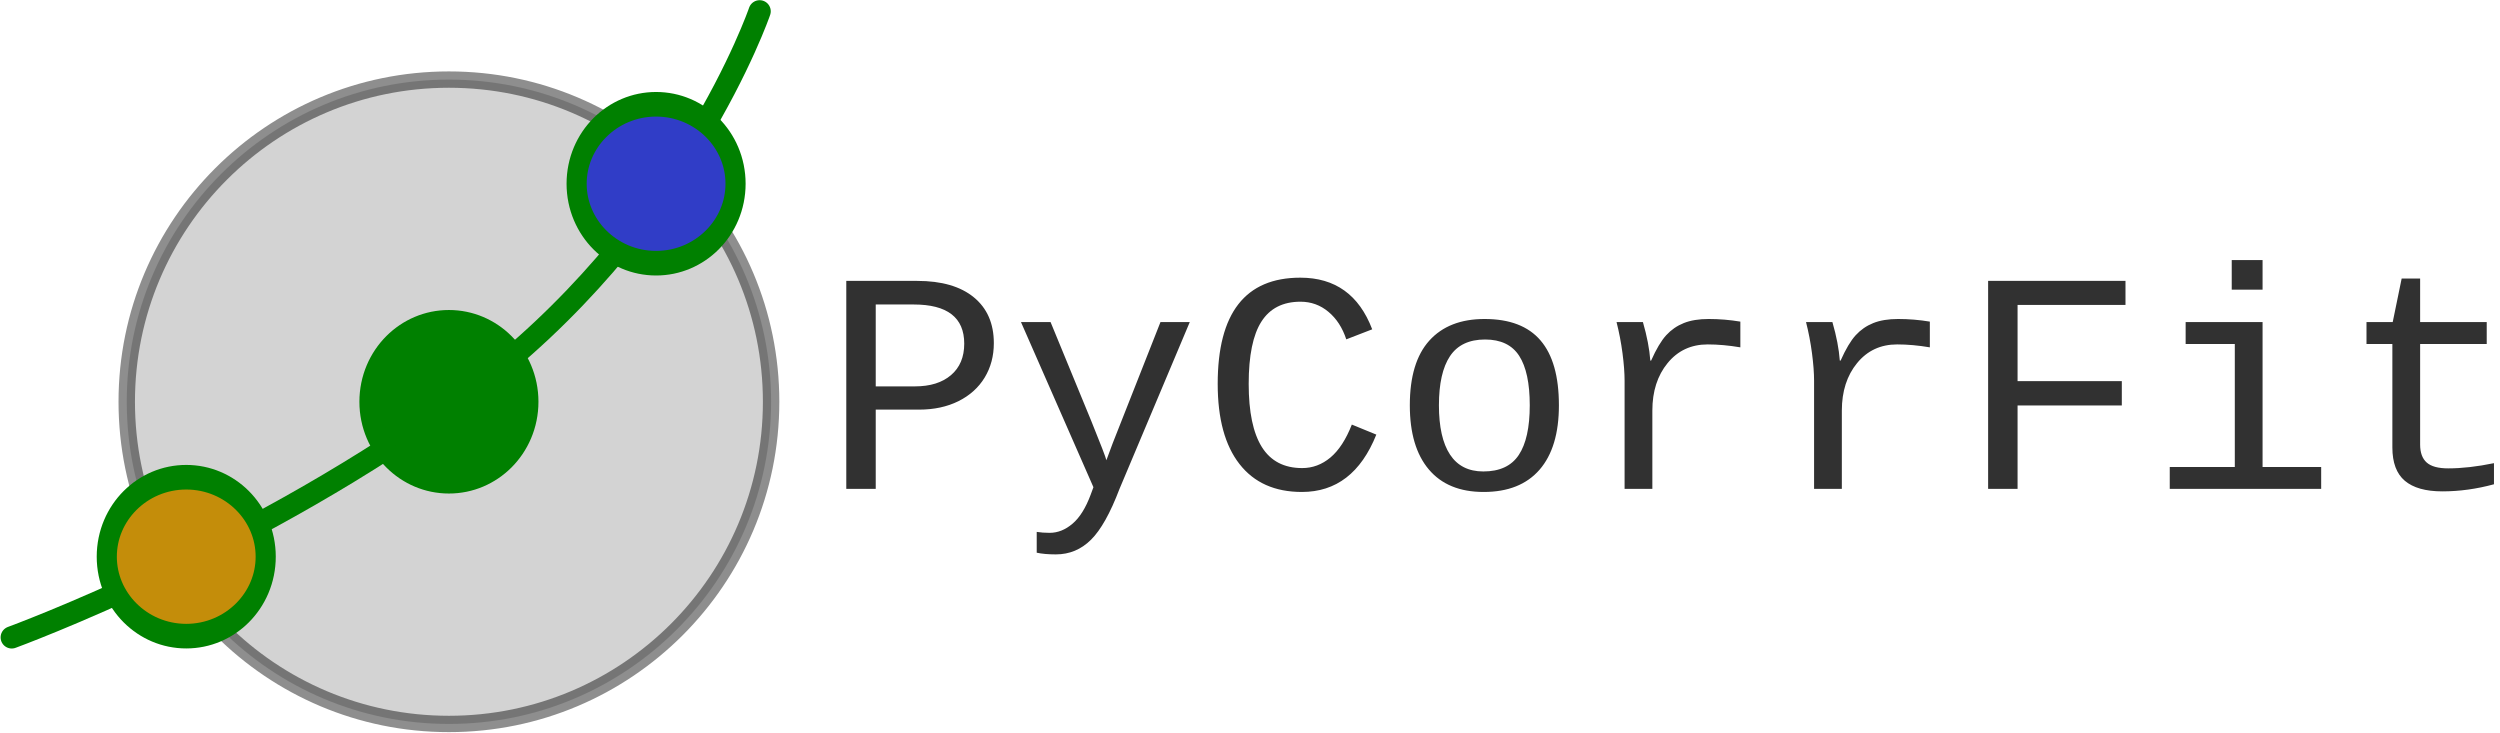
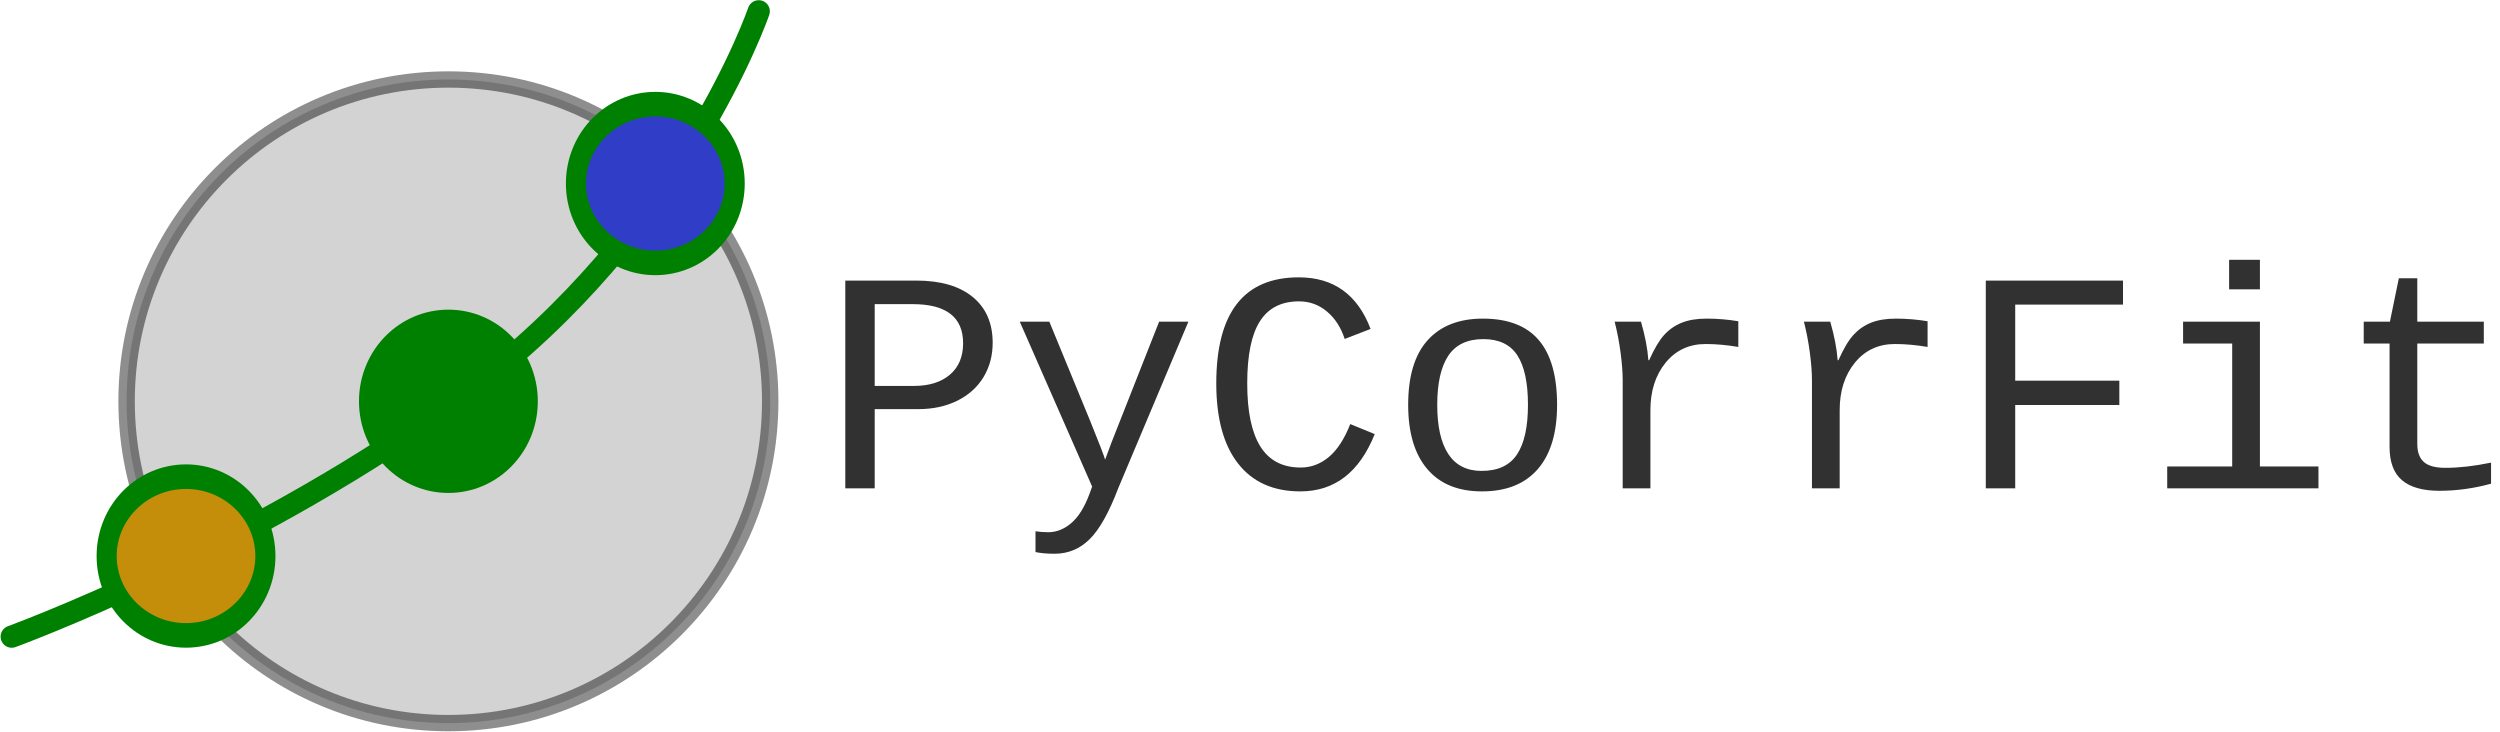
- <svg xmlns="http://www.w3.org/2000/svg" width="786.552" height="230.343" id="svg2" version="1.1">
+ <svg xmlns="http://www.w3.org/2000/svg" width="787.474" height="230.343" id="svg2" version="1.1">
  <defs id="defs4" />
  <g id="layer1" transform="translate(-79.58144,-210.2679)">
    <path style="fill:#000000;fill-opacity:0.172;stroke:#000000;stroke-width:6.378;stroke-linecap:round;stroke-miterlimit:4;stroke-opacity:0.445;stroke-dasharray:none" id="path3820" d="m 237.143,46.627 c 0,69.43 -55.964,125.714 -125,125.714 -69.036,0 -125,-56.284 -125,-125.714 0,-69.43 55.964,-125.714 125,-125.714 69.036,0 125,56.284 125,125.714 z" transform="matrix(0.8109252,0,0,0.8063177,129.883,299.077)" />
    <path style="fill:none;stroke:#008000;stroke-width:7;stroke-linecap:round;stroke-linejoin:miter;stroke-miterlimit:4;stroke-opacity:1;stroke-dasharray:none" d="m 83.272,410.804 c 0,0 78.208,-28.602 143.48,-77.096 68.086,-50.585 91.824,-119.881 91.824,-119.881" id="path3780" />
    <path style="fill:#008000;fill-opacity:1;stroke:#008000;stroke-width:11.257;stroke-miterlimit:4;stroke-opacity:1;stroke-dasharray:none" id="path2985-3" d="m 206.071,424.047 c 0,20.084 -19.899,36.365 -44.447,36.365 -24.547,0 -44.447,-16.281 -44.447,-36.365 0,-20.084 19.899,-36.365 44.447,-36.365 24.547,0 44.447,16.281 44.447,36.365 z" transform="matrix(0.5624713,0,0,0.687465,129.9134,45.15562)" />
    <path style="fill:#c48d0a;fill-opacity:1;stroke:#008000;stroke-width:11.257;stroke-miterlimit:4;stroke-opacity:1;stroke-dasharray:none" id="path2985" d="m 206.071,424.047 c 0,20.084 -19.899,36.365 -44.447,36.365 -24.547,0 -44.447,-16.281 -44.447,-36.365 0,-20.084 19.899,-36.365 44.447,-36.365 24.547,0 44.447,16.281 44.447,36.365 z" transform="matrix(0.5624713,0,0,0.687465,47.2686,93.89513)" />
    <path style="fill:#303dc7;fill-opacity:1;stroke:#008000;stroke-width:11.257;stroke-miterlimit:4;stroke-opacity:1;stroke-dasharray:none" id="path2985-1" d="m 206.071,424.047 c 0,20.084 -19.899,36.365 -44.447,36.365 -24.547,0 -44.447,-16.281 -44.447,-36.365 0,-20.084 19.899,-36.365 44.447,-36.365 24.547,0 44.447,16.281 44.447,36.365 z" transform="matrix(0.5624713,0,0,0.687465,195.0909,-23.44119)" />
    <text xml:space="preserve" style="font-size:99.344px;font-style:normal;font-weight:normal;line-height:125%;letter-spacing:0px;word-spacing:0px;fill:#000000;fill-opacity:0.805;stroke:none;font-family:Sans" x="337.982" y="364.08" id="text3793">
      <tspan id="tspan3795" x="337.982" y="364.08" style="font-style:normal;font-variant:normal;font-weight:normal;font-stretch:normal;fill:#000000;fill-opacity:0.805;font-family:Courier New;-inkscape-font-specification:Courier New">PyCorrFit</tspan>
    </text>
  </g>
</svg>
